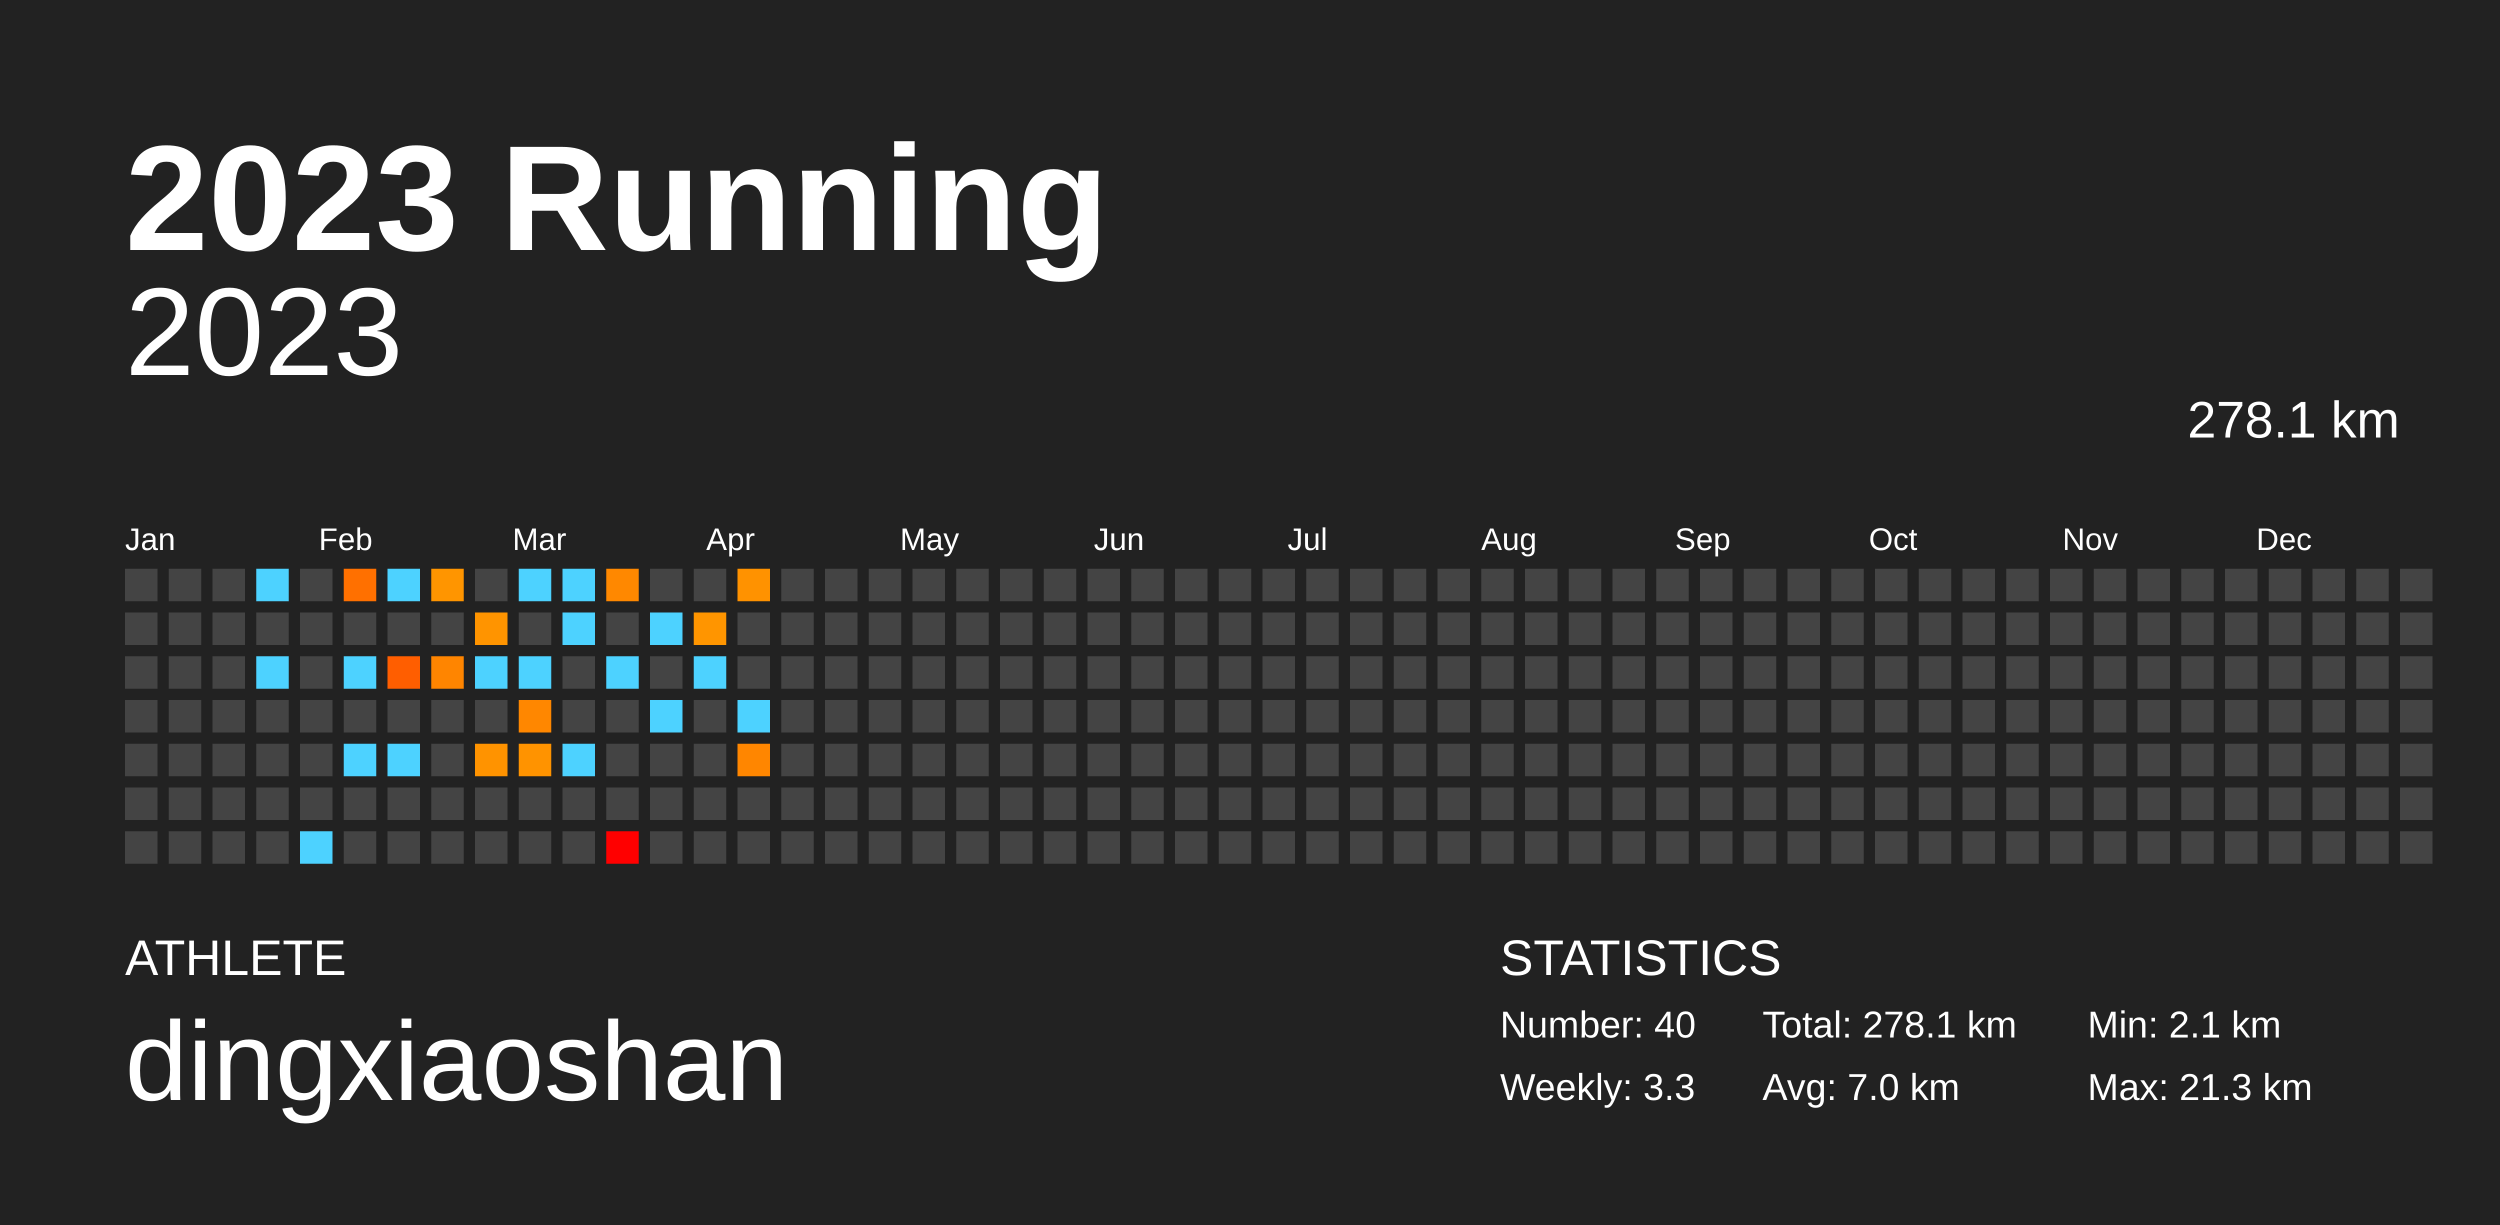
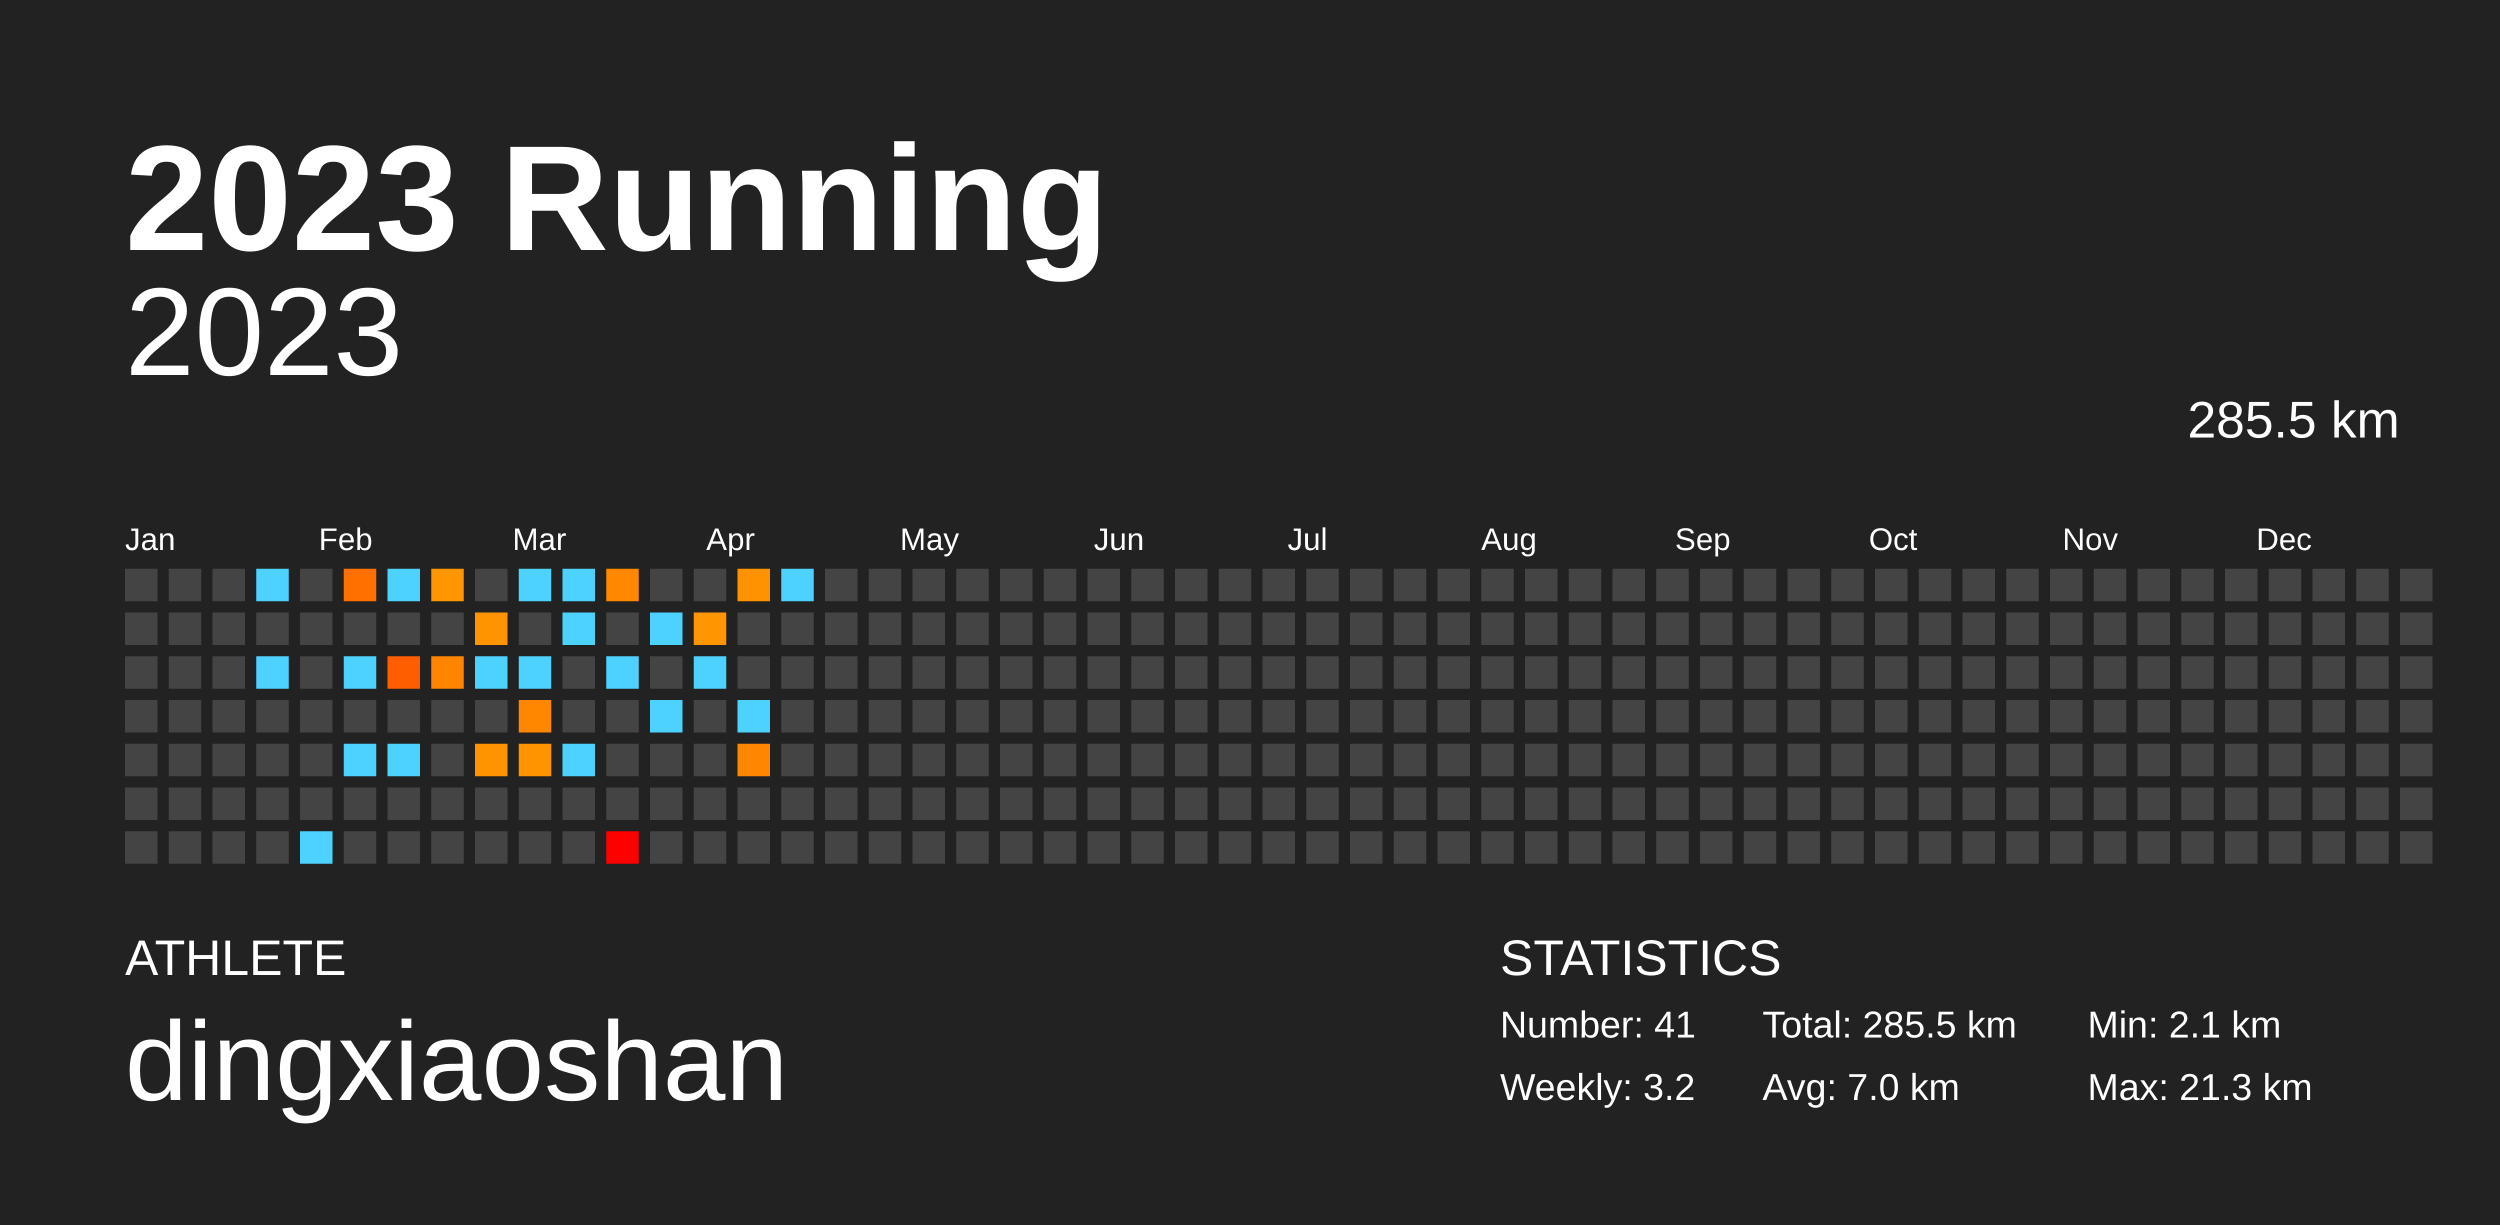
<svg xmlns="http://www.w3.org/2000/svg" baseProfile="full" height="98mm" version="1.1" viewBox="0,0,200,98" width="200mm">
  <defs />
  <rect fill="#222222" height="98" width="200" x="0" y="0" />
  <text fill="#FFFFFF" style="font-size:12px; font-family:Arial; font-weight:bold;" x="10" y="20">2023 Running</text>
  <text fill="#FFFFFF" style="font-size:4px; font-family:Arial" x="10" y="78">ATHLETE</text>
  <text fill="#FFFFFF" style="font-size:9px; font-family:Arial" x="10" y="88">dingxiaoshan</text>
  <text fill="#FFFFFF" style="font-size:4px; font-family:Arial" x="120" y="78">STATISTICS</text>
-   <text fill="#FFFFFF" style="font-size:3px; font-family:Arial" x="120" y="83">Number: 40</text>
-   <text fill="#FFFFFF" style="font-size:3px; font-family:Arial" x="120" y="88">Weekly: 3.3</text>
-   <text fill="#FFFFFF" style="font-size:3px; font-family:Arial" x="141" y="83">Total: 278.1 km</text>
+   <text fill="#FFFFFF" style="font-size:3px; font-family:Arial" x="120" y="83">Number: 41</text>
+   <text fill="#FFFFFF" style="font-size:3px; font-family:Arial" x="120" y="88">Weekly: 3.2</text>
+   <text fill="#FFFFFF" style="font-size:3px; font-family:Arial" x="141" y="83">Total: 285.5 km</text>
  <text fill="#FFFFFF" style="font-size:3px; font-family:Arial" x="141" y="88">Avg: 7.0 km</text>
  <text fill="#FFFFFF" style="font-size:3px; font-family:Arial" x="167" y="83">Min: 2.1 km</text>
  <text fill="#FFFFFF" style="font-size:3px; font-family:Arial" x="167" y="88">Max: 21.3 km</text>
  <text alignment-baseline="hanging" fill="#FFFFFF" style="font-size:10.0px; font-family:Arial;" x="10" y="30">2023</text>
-   <text alignment-baseline="hanging" fill="#FFFFFF" style="font-size:4.125px; font-family:Arial;" x="175" y="35">278.1 km</text>
+   <text alignment-baseline="hanging" fill="#FFFFFF" style="font-size:4.125px; font-family:Arial;" x="175" y="35">285.5 km</text>
  <text fill="#FFFFFF" style="font-size:2.5px; font-family:Arial" x="10.0" y="44">Jan</text>
  <text fill="#FFFFFF" style="font-size:2.5px; font-family:Arial" x="25.5" y="44">Feb</text>
  <text fill="#FFFFFF" style="font-size:2.5px; font-family:Arial" x="41.0" y="44">Mar</text>
  <text fill="#FFFFFF" style="font-size:2.5px; font-family:Arial" x="56.5" y="44">Apr</text>
  <text fill="#FFFFFF" style="font-size:2.5px; font-family:Arial" x="72.0" y="44">May</text>
  <text fill="#FFFFFF" style="font-size:2.5px; font-family:Arial" x="87.5" y="44">Jun</text>
  <text fill="#FFFFFF" style="font-size:2.5px; font-family:Arial" x="103.0" y="44">Jul</text>
  <text fill="#FFFFFF" style="font-size:2.5px; font-family:Arial" x="118.5" y="44">Aug</text>
  <text fill="#FFFFFF" style="font-size:2.5px; font-family:Arial" x="134.0" y="44">Sep</text>
  <text fill="#FFFFFF" style="font-size:2.5px; font-family:Arial" x="149.5" y="44">Oct</text>
  <text fill="#FFFFFF" style="font-size:2.5px; font-family:Arial" x="165.0" y="44">Nov</text>
  <text fill="#FFFFFF" style="font-size:2.5px; font-family:Arial" x="180.5" y="44">Dec</text>
  <rect fill="#444444" height="2.6" width="2.6" x="10.0" y="45.5" />
  <rect fill="#444444" height="2.6" width="2.6" x="10.0" y="49.0" />
  <rect fill="#444444" height="2.6" width="2.6" x="10.0" y="52.5" />
  <rect fill="#444444" height="2.6" width="2.6" x="10.0" y="56.0" />
  <rect fill="#444444" height="2.6" width="2.6" x="10.0" y="59.5" />
  <rect fill="#444444" height="2.6" width="2.6" x="10.0" y="63.0" />
  <rect fill="#444444" height="2.6" width="2.6" x="10.0" y="66.5" />
  <rect fill="#444444" height="2.6" width="2.6" x="13.5" y="45.5" />
  <rect fill="#444444" height="2.6" width="2.6" x="13.5" y="49.0" />
  <rect fill="#444444" height="2.6" width="2.6" x="13.5" y="52.5" />
  <rect fill="#444444" height="2.6" width="2.6" x="13.5" y="56.0" />
  <rect fill="#444444" height="2.6" width="2.6" x="13.5" y="59.5" />
  <rect fill="#444444" height="2.6" width="2.6" x="13.5" y="63.0" />
  <rect fill="#444444" height="2.6" width="2.6" x="13.5" y="66.5" />
  <rect fill="#444444" height="2.6" width="2.6" x="17.0" y="45.5" />
  <rect fill="#444444" height="2.6" width="2.6" x="17.0" y="49.0" />
  <rect fill="#444444" height="2.6" width="2.6" x="17.0" y="52.5" />
  <rect fill="#444444" height="2.6" width="2.6" x="17.0" y="56.0" />
  <rect fill="#444444" height="2.6" width="2.6" x="17.0" y="59.5" />
  <rect fill="#444444" height="2.6" width="2.6" x="17.0" y="63.0" />
  <rect fill="#444444" height="2.6" width="2.6" x="17.0" y="66.5" />
  <rect fill="#4dd2ff" height="2.6" width="2.6" x="20.5" y="45.5" />
  <rect fill="#444444" height="2.6" width="2.6" x="20.5" y="49.0" />
  <rect fill="#4dd2ff" height="2.6" width="2.6" x="20.5" y="52.5" />
  <rect fill="#444444" height="2.6" width="2.6" x="20.5" y="56.0" />
  <rect fill="#444444" height="2.6" width="2.6" x="20.5" y="59.5" />
  <rect fill="#444444" height="2.6" width="2.6" x="20.5" y="63.0" />
  <rect fill="#444444" height="2.6" width="2.6" x="20.5" y="66.5" />
  <rect fill="#444444" height="2.6" width="2.6" x="24.0" y="45.5" />
  <rect fill="#444444" height="2.6" width="2.6" x="24.0" y="49.0" />
  <rect fill="#444444" height="2.6" width="2.6" x="24.0" y="52.5" />
  <rect fill="#444444" height="2.6" width="2.6" x="24.0" y="56.0" />
  <rect fill="#444444" height="2.6" width="2.6" x="24.0" y="59.5" />
  <rect fill="#444444" height="2.6" width="2.6" x="24.0" y="63.0" />
  <rect fill="#4dd2ff" height="2.6" width="2.6" x="24.0" y="66.5" />
  <rect fill="#ff7000" height="2.6" width="2.6" x="27.5" y="45.5" />
  <rect fill="#444444" height="2.6" width="2.6" x="27.5" y="49.0" />
  <rect fill="#4dd2ff" height="2.6" width="2.6" x="27.5" y="52.5" />
  <rect fill="#444444" height="2.6" width="2.6" x="27.5" y="56.0" />
  <rect fill="#4dd2ff" height="2.6" width="2.6" x="27.5" y="59.5" />
  <rect fill="#444444" height="2.6" width="2.6" x="27.5" y="63.0" />
  <rect fill="#444444" height="2.6" width="2.6" x="27.5" y="66.5" />
  <rect fill="#4dd2ff" height="2.6" width="2.6" x="31.0" y="45.5" />
  <rect fill="#444444" height="2.6" width="2.6" x="31.0" y="49.0" />
  <rect fill="#ff5e00" height="2.6" width="2.6" x="31.0" y="52.5" />
  <rect fill="#444444" height="2.6" width="2.6" x="31.0" y="56.0" />
  <rect fill="#4dd2ff" height="2.6" width="2.6" x="31.0" y="59.5" />
  <rect fill="#444444" height="2.6" width="2.6" x="31.0" y="63.0" />
  <rect fill="#444444" height="2.6" width="2.6" x="31.0" y="66.5" />
  <rect fill="#ff9500" height="2.6" width="2.6" x="34.5" y="45.5" />
  <rect fill="#444444" height="2.6" width="2.6" x="34.5" y="49.0" />
  <rect fill="#ff8500" height="2.6" width="2.6" x="34.5" y="52.5" />
  <rect fill="#444444" height="2.6" width="2.6" x="34.5" y="56.0" />
  <rect fill="#444444" height="2.6" width="2.6" x="34.5" y="59.5" />
  <rect fill="#444444" height="2.6" width="2.6" x="34.5" y="63.0" />
  <rect fill="#444444" height="2.6" width="2.6" x="34.5" y="66.5" />
  <rect fill="#444444" height="2.6" width="2.6" x="38.0" y="45.5" />
  <rect fill="#ff9400" height="2.6" width="2.6" x="38.0" y="49.0" />
  <rect fill="#4dd2ff" height="2.6" width="2.6" x="38.0" y="52.5" />
  <rect fill="#444444" height="2.6" width="2.6" x="38.0" y="56.0" />
  <rect fill="#ff9300" height="2.6" width="2.6" x="38.0" y="59.5" />
  <rect fill="#444444" height="2.6" width="2.6" x="38.0" y="63.0" />
  <rect fill="#444444" height="2.6" width="2.6" x="38.0" y="66.5" />
  <rect fill="#4dd2ff" height="2.6" width="2.6" x="41.5" y="45.5" />
  <rect fill="#444444" height="2.6" width="2.6" x="41.5" y="49.0" />
  <rect fill="#4dd2ff" height="2.6" width="2.6" x="41.5" y="52.5" />
  <rect fill="#ff8700" height="2.6" width="2.6" x="41.5" y="56.0" />
  <rect fill="#ff9300" height="2.6" width="2.6" x="41.5" y="59.5" />
  <rect fill="#444444" height="2.6" width="2.6" x="41.5" y="63.0" />
  <rect fill="#444444" height="2.6" width="2.6" x="41.5" y="66.5" />
  <rect fill="#4dd2ff" height="2.6" width="2.6" x="45.0" y="45.5" />
  <rect fill="#4dd2ff" height="2.6" width="2.6" x="45.0" y="49.0" />
  <rect fill="#444444" height="2.6" width="2.6" x="45.0" y="52.5" />
  <rect fill="#444444" height="2.6" width="2.6" x="45.0" y="56.0" />
  <rect fill="#4dd2ff" height="2.6" width="2.6" x="45.0" y="59.5" />
  <rect fill="#444444" height="2.6" width="2.6" x="45.0" y="63.0" />
  <rect fill="#444444" height="2.6" width="2.6" x="45.0" y="66.5" />
  <rect fill="#ff8800" height="2.6" width="2.6" x="48.5" y="45.5" />
  <rect fill="#444444" height="2.6" width="2.6" x="48.5" y="49.0" />
  <rect fill="#4dd2ff" height="2.6" width="2.6" x="48.5" y="52.5" />
  <rect fill="#444444" height="2.6" width="2.6" x="48.5" y="56.0" />
  <rect fill="#444444" height="2.6" width="2.6" x="48.5" y="59.5" />
  <rect fill="#444444" height="2.6" width="2.6" x="48.5" y="63.0" />
  <rect fill="red" height="2.6" width="2.6" x="48.5" y="66.5" />
  <rect fill="#444444" height="2.6" width="2.6" x="52.0" y="45.5" />
  <rect fill="#4dd2ff" height="2.6" width="2.6" x="52.0" y="49.0" />
  <rect fill="#444444" height="2.6" width="2.6" x="52.0" y="52.5" />
  <rect fill="#4dd2ff" height="2.6" width="2.6" x="52.0" y="56.0" />
  <rect fill="#444444" height="2.6" width="2.6" x="52.0" y="59.5" />
  <rect fill="#444444" height="2.6" width="2.6" x="52.0" y="63.0" />
  <rect fill="#444444" height="2.6" width="2.6" x="52.0" y="66.5" />
  <rect fill="#444444" height="2.6" width="2.6" x="55.5" y="45.5" />
  <rect fill="#ff9500" height="2.6" width="2.6" x="55.5" y="49.0" />
  <rect fill="#4dd2ff" height="2.6" width="2.6" x="55.5" y="52.5" />
  <rect fill="#444444" height="2.6" width="2.6" x="55.5" y="56.0" />
  <rect fill="#444444" height="2.6" width="2.6" x="55.5" y="59.5" />
  <rect fill="#444444" height="2.6" width="2.6" x="55.5" y="63.0" />
  <rect fill="#444444" height="2.6" width="2.6" x="55.5" y="66.5" />
  <rect fill="#ff9200" height="2.6" width="2.6" x="59.0" y="45.5" />
  <rect fill="#444444" height="2.6" width="2.6" x="59.0" y="49.0" />
  <rect fill="#444444" height="2.6" width="2.6" x="59.0" y="52.5" />
  <rect fill="#4dd2ff" height="2.6" width="2.6" x="59.0" y="56.0" />
  <rect fill="#ff8600" height="2.6" width="2.6" x="59.0" y="59.5" />
  <rect fill="#444444" height="2.6" width="2.6" x="59.0" y="63.0" />
  <rect fill="#444444" height="2.6" width="2.6" x="59.0" y="66.5" />
-   <rect fill="#444444" height="2.6" width="2.6" x="62.5" y="45.5" />
+   <rect fill="#4dd2ff" height="2.6" width="2.6" x="62.5" y="45.5" />
  <rect fill="#444444" height="2.6" width="2.6" x="62.5" y="49.0" />
  <rect fill="#444444" height="2.6" width="2.6" x="62.5" y="52.5" />
  <rect fill="#444444" height="2.6" width="2.6" x="62.5" y="56.0" />
  <rect fill="#444444" height="2.6" width="2.6" x="62.5" y="59.5" />
  <rect fill="#444444" height="2.6" width="2.6" x="62.5" y="63.0" />
  <rect fill="#444444" height="2.6" width="2.6" x="62.5" y="66.5" />
  <rect fill="#444444" height="2.6" width="2.6" x="66.0" y="45.5" />
  <rect fill="#444444" height="2.6" width="2.6" x="66.0" y="49.0" />
  <rect fill="#444444" height="2.6" width="2.6" x="66.0" y="52.5" />
  <rect fill="#444444" height="2.6" width="2.6" x="66.0" y="56.0" />
  <rect fill="#444444" height="2.6" width="2.6" x="66.0" y="59.5" />
  <rect fill="#444444" height="2.6" width="2.6" x="66.0" y="63.0" />
  <rect fill="#444444" height="2.6" width="2.6" x="66.0" y="66.5" />
  <rect fill="#444444" height="2.6" width="2.6" x="69.5" y="45.5" />
  <rect fill="#444444" height="2.6" width="2.6" x="69.5" y="49.0" />
  <rect fill="#444444" height="2.6" width="2.6" x="69.5" y="52.5" />
  <rect fill="#444444" height="2.6" width="2.6" x="69.5" y="56.0" />
  <rect fill="#444444" height="2.6" width="2.6" x="69.5" y="59.5" />
  <rect fill="#444444" height="2.6" width="2.6" x="69.5" y="63.0" />
  <rect fill="#444444" height="2.6" width="2.6" x="69.5" y="66.5" />
  <rect fill="#444444" height="2.6" width="2.6" x="73.0" y="45.5" />
  <rect fill="#444444" height="2.6" width="2.6" x="73.0" y="49.0" />
  <rect fill="#444444" height="2.6" width="2.6" x="73.0" y="52.5" />
  <rect fill="#444444" height="2.6" width="2.6" x="73.0" y="56.0" />
  <rect fill="#444444" height="2.6" width="2.6" x="73.0" y="59.5" />
  <rect fill="#444444" height="2.6" width="2.6" x="73.0" y="63.0" />
  <rect fill="#444444" height="2.6" width="2.6" x="73.0" y="66.5" />
  <rect fill="#444444" height="2.6" width="2.6" x="76.5" y="45.5" />
  <rect fill="#444444" height="2.6" width="2.6" x="76.5" y="49.0" />
  <rect fill="#444444" height="2.6" width="2.6" x="76.5" y="52.5" />
  <rect fill="#444444" height="2.6" width="2.6" x="76.5" y="56.0" />
  <rect fill="#444444" height="2.6" width="2.6" x="76.5" y="59.5" />
  <rect fill="#444444" height="2.6" width="2.6" x="76.5" y="63.0" />
  <rect fill="#444444" height="2.6" width="2.6" x="76.5" y="66.5" />
  <rect fill="#444444" height="2.6" width="2.6" x="80.0" y="45.5" />
  <rect fill="#444444" height="2.6" width="2.6" x="80.0" y="49.0" />
  <rect fill="#444444" height="2.6" width="2.6" x="80.0" y="52.5" />
  <rect fill="#444444" height="2.6" width="2.6" x="80.0" y="56.0" />
  <rect fill="#444444" height="2.6" width="2.6" x="80.0" y="59.5" />
  <rect fill="#444444" height="2.6" width="2.6" x="80.0" y="63.0" />
  <rect fill="#444444" height="2.6" width="2.6" x="80.0" y="66.5" />
  <rect fill="#444444" height="2.6" width="2.6" x="83.5" y="45.5" />
  <rect fill="#444444" height="2.6" width="2.6" x="83.5" y="49.0" />
  <rect fill="#444444" height="2.6" width="2.6" x="83.5" y="52.5" />
  <rect fill="#444444" height="2.6" width="2.6" x="83.5" y="56.0" />
  <rect fill="#444444" height="2.6" width="2.6" x="83.5" y="59.5" />
  <rect fill="#444444" height="2.6" width="2.6" x="83.5" y="63.0" />
  <rect fill="#444444" height="2.6" width="2.6" x="83.5" y="66.5" />
  <rect fill="#444444" height="2.6" width="2.6" x="87.0" y="45.5" />
  <rect fill="#444444" height="2.6" width="2.6" x="87.0" y="49.0" />
  <rect fill="#444444" height="2.6" width="2.6" x="87.0" y="52.5" />
  <rect fill="#444444" height="2.6" width="2.6" x="87.0" y="56.0" />
  <rect fill="#444444" height="2.6" width="2.6" x="87.0" y="59.5" />
  <rect fill="#444444" height="2.6" width="2.6" x="87.0" y="63.0" />
  <rect fill="#444444" height="2.6" width="2.6" x="87.0" y="66.5" />
  <rect fill="#444444" height="2.6" width="2.6" x="90.5" y="45.5" />
  <rect fill="#444444" height="2.6" width="2.6" x="90.5" y="49.0" />
  <rect fill="#444444" height="2.6" width="2.6" x="90.5" y="52.5" />
  <rect fill="#444444" height="2.6" width="2.6" x="90.5" y="56.0" />
  <rect fill="#444444" height="2.6" width="2.6" x="90.5" y="59.5" />
  <rect fill="#444444" height="2.6" width="2.6" x="90.5" y="63.0" />
  <rect fill="#444444" height="2.6" width="2.6" x="90.5" y="66.5" />
  <rect fill="#444444" height="2.6" width="2.6" x="94.0" y="45.5" />
  <rect fill="#444444" height="2.6" width="2.6" x="94.0" y="49.0" />
  <rect fill="#444444" height="2.6" width="2.6" x="94.0" y="52.5" />
  <rect fill="#444444" height="2.6" width="2.6" x="94.0" y="56.0" />
  <rect fill="#444444" height="2.6" width="2.6" x="94.0" y="59.5" />
  <rect fill="#444444" height="2.6" width="2.6" x="94.0" y="63.0" />
  <rect fill="#444444" height="2.6" width="2.6" x="94.0" y="66.5" />
  <rect fill="#444444" height="2.6" width="2.6" x="97.5" y="45.5" />
  <rect fill="#444444" height="2.6" width="2.6" x="97.5" y="49.0" />
  <rect fill="#444444" height="2.6" width="2.6" x="97.5" y="52.5" />
  <rect fill="#444444" height="2.6" width="2.6" x="97.5" y="56.0" />
  <rect fill="#444444" height="2.6" width="2.6" x="97.5" y="59.5" />
  <rect fill="#444444" height="2.6" width="2.6" x="97.5" y="63.0" />
  <rect fill="#444444" height="2.6" width="2.6" x="97.5" y="66.5" />
  <rect fill="#444444" height="2.6" width="2.6" x="101.0" y="45.5" />
  <rect fill="#444444" height="2.6" width="2.6" x="101.0" y="49.0" />
  <rect fill="#444444" height="2.6" width="2.6" x="101.0" y="52.5" />
  <rect fill="#444444" height="2.6" width="2.6" x="101.0" y="56.0" />
  <rect fill="#444444" height="2.6" width="2.6" x="101.0" y="59.5" />
  <rect fill="#444444" height="2.6" width="2.6" x="101.0" y="63.0" />
  <rect fill="#444444" height="2.6" width="2.6" x="101.0" y="66.5" />
  <rect fill="#444444" height="2.6" width="2.6" x="104.5" y="45.5" />
  <rect fill="#444444" height="2.6" width="2.6" x="104.5" y="49.0" />
  <rect fill="#444444" height="2.6" width="2.6" x="104.5" y="52.5" />
  <rect fill="#444444" height="2.6" width="2.6" x="104.5" y="56.0" />
  <rect fill="#444444" height="2.6" width="2.6" x="104.5" y="59.5" />
  <rect fill="#444444" height="2.6" width="2.6" x="104.5" y="63.0" />
  <rect fill="#444444" height="2.6" width="2.6" x="104.5" y="66.5" />
  <rect fill="#444444" height="2.6" width="2.6" x="108.0" y="45.5" />
  <rect fill="#444444" height="2.6" width="2.6" x="108.0" y="49.0" />
  <rect fill="#444444" height="2.6" width="2.6" x="108.0" y="52.5" />
  <rect fill="#444444" height="2.6" width="2.6" x="108.0" y="56.0" />
  <rect fill="#444444" height="2.6" width="2.6" x="108.0" y="59.5" />
  <rect fill="#444444" height="2.6" width="2.6" x="108.0" y="63.0" />
  <rect fill="#444444" height="2.6" width="2.6" x="108.0" y="66.5" />
  <rect fill="#444444" height="2.6" width="2.6" x="111.5" y="45.5" />
  <rect fill="#444444" height="2.6" width="2.6" x="111.5" y="49.0" />
  <rect fill="#444444" height="2.6" width="2.6" x="111.5" y="52.5" />
  <rect fill="#444444" height="2.6" width="2.6" x="111.5" y="56.0" />
  <rect fill="#444444" height="2.6" width="2.6" x="111.5" y="59.5" />
  <rect fill="#444444" height="2.6" width="2.6" x="111.5" y="63.0" />
  <rect fill="#444444" height="2.6" width="2.6" x="111.5" y="66.5" />
  <rect fill="#444444" height="2.6" width="2.6" x="115.0" y="45.5" />
  <rect fill="#444444" height="2.6" width="2.6" x="115.0" y="49.0" />
  <rect fill="#444444" height="2.6" width="2.6" x="115.0" y="52.5" />
  <rect fill="#444444" height="2.6" width="2.6" x="115.0" y="56.0" />
  <rect fill="#444444" height="2.6" width="2.6" x="115.0" y="59.5" />
  <rect fill="#444444" height="2.6" width="2.6" x="115.0" y="63.0" />
  <rect fill="#444444" height="2.6" width="2.6" x="115.0" y="66.5" />
  <rect fill="#444444" height="2.6" width="2.6" x="118.5" y="45.5" />
  <rect fill="#444444" height="2.6" width="2.6" x="118.5" y="49.0" />
  <rect fill="#444444" height="2.6" width="2.6" x="118.5" y="52.5" />
  <rect fill="#444444" height="2.6" width="2.6" x="118.5" y="56.0" />
  <rect fill="#444444" height="2.6" width="2.6" x="118.5" y="59.5" />
  <rect fill="#444444" height="2.6" width="2.6" x="118.5" y="63.0" />
  <rect fill="#444444" height="2.6" width="2.6" x="118.5" y="66.5" />
  <rect fill="#444444" height="2.6" width="2.6" x="122.0" y="45.5" />
  <rect fill="#444444" height="2.6" width="2.6" x="122.0" y="49.0" />
  <rect fill="#444444" height="2.6" width="2.6" x="122.0" y="52.5" />
  <rect fill="#444444" height="2.6" width="2.6" x="122.0" y="56.0" />
  <rect fill="#444444" height="2.6" width="2.6" x="122.0" y="59.5" />
  <rect fill="#444444" height="2.6" width="2.6" x="122.0" y="63.0" />
  <rect fill="#444444" height="2.6" width="2.6" x="122.0" y="66.5" />
  <rect fill="#444444" height="2.6" width="2.6" x="125.5" y="45.5" />
  <rect fill="#444444" height="2.6" width="2.6" x="125.5" y="49.0" />
  <rect fill="#444444" height="2.6" width="2.6" x="125.5" y="52.5" />
  <rect fill="#444444" height="2.6" width="2.6" x="125.5" y="56.0" />
  <rect fill="#444444" height="2.6" width="2.6" x="125.5" y="59.5" />
  <rect fill="#444444" height="2.6" width="2.6" x="125.5" y="63.0" />
  <rect fill="#444444" height="2.6" width="2.6" x="125.5" y="66.5" />
  <rect fill="#444444" height="2.6" width="2.6" x="129.0" y="45.5" />
  <rect fill="#444444" height="2.6" width="2.6" x="129.0" y="49.0" />
  <rect fill="#444444" height="2.6" width="2.6" x="129.0" y="52.5" />
  <rect fill="#444444" height="2.6" width="2.6" x="129.0" y="56.0" />
  <rect fill="#444444" height="2.6" width="2.6" x="129.0" y="59.5" />
  <rect fill="#444444" height="2.6" width="2.6" x="129.0" y="63.0" />
  <rect fill="#444444" height="2.6" width="2.6" x="129.0" y="66.5" />
  <rect fill="#444444" height="2.6" width="2.6" x="132.5" y="45.5" />
  <rect fill="#444444" height="2.6" width="2.6" x="132.5" y="49.0" />
  <rect fill="#444444" height="2.6" width="2.6" x="132.5" y="52.5" />
  <rect fill="#444444" height="2.6" width="2.6" x="132.5" y="56.0" />
  <rect fill="#444444" height="2.6" width="2.6" x="132.5" y="59.5" />
  <rect fill="#444444" height="2.6" width="2.6" x="132.5" y="63.0" />
  <rect fill="#444444" height="2.6" width="2.6" x="132.5" y="66.5" />
  <rect fill="#444444" height="2.6" width="2.6" x="136.0" y="45.5" />
  <rect fill="#444444" height="2.6" width="2.6" x="136.0" y="49.0" />
  <rect fill="#444444" height="2.6" width="2.6" x="136.0" y="52.5" />
  <rect fill="#444444" height="2.6" width="2.6" x="136.0" y="56.0" />
  <rect fill="#444444" height="2.6" width="2.6" x="136.0" y="59.5" />
  <rect fill="#444444" height="2.6" width="2.6" x="136.0" y="63.0" />
  <rect fill="#444444" height="2.6" width="2.6" x="136.0" y="66.5" />
  <rect fill="#444444" height="2.6" width="2.6" x="139.5" y="45.5" />
  <rect fill="#444444" height="2.6" width="2.6" x="139.5" y="49.0" />
  <rect fill="#444444" height="2.6" width="2.6" x="139.5" y="52.5" />
  <rect fill="#444444" height="2.6" width="2.6" x="139.5" y="56.0" />
  <rect fill="#444444" height="2.6" width="2.6" x="139.5" y="59.5" />
  <rect fill="#444444" height="2.6" width="2.6" x="139.5" y="63.0" />
  <rect fill="#444444" height="2.6" width="2.6" x="139.5" y="66.5" />
  <rect fill="#444444" height="2.6" width="2.6" x="143.0" y="45.5" />
  <rect fill="#444444" height="2.6" width="2.6" x="143.0" y="49.0" />
  <rect fill="#444444" height="2.6" width="2.6" x="143.0" y="52.5" />
  <rect fill="#444444" height="2.6" width="2.6" x="143.0" y="56.0" />
  <rect fill="#444444" height="2.6" width="2.6" x="143.0" y="59.5" />
  <rect fill="#444444" height="2.6" width="2.6" x="143.0" y="63.0" />
  <rect fill="#444444" height="2.6" width="2.6" x="143.0" y="66.5" />
  <rect fill="#444444" height="2.6" width="2.6" x="146.5" y="45.5" />
  <rect fill="#444444" height="2.6" width="2.6" x="146.5" y="49.0" />
  <rect fill="#444444" height="2.6" width="2.6" x="146.5" y="52.5" />
  <rect fill="#444444" height="2.6" width="2.6" x="146.5" y="56.0" />
  <rect fill="#444444" height="2.6" width="2.6" x="146.5" y="59.5" />
  <rect fill="#444444" height="2.6" width="2.6" x="146.5" y="63.0" />
  <rect fill="#444444" height="2.6" width="2.6" x="146.5" y="66.5" />
  <rect fill="#444444" height="2.6" width="2.6" x="150.0" y="45.5" />
  <rect fill="#444444" height="2.6" width="2.6" x="150.0" y="49.0" />
  <rect fill="#444444" height="2.6" width="2.6" x="150.0" y="52.5" />
  <rect fill="#444444" height="2.6" width="2.6" x="150.0" y="56.0" />
  <rect fill="#444444" height="2.6" width="2.6" x="150.0" y="59.5" />
  <rect fill="#444444" height="2.6" width="2.6" x="150.0" y="63.0" />
  <rect fill="#444444" height="2.6" width="2.6" x="150.0" y="66.5" />
  <rect fill="#444444" height="2.6" width="2.6" x="153.5" y="45.5" />
  <rect fill="#444444" height="2.6" width="2.6" x="153.5" y="49.0" />
  <rect fill="#444444" height="2.6" width="2.6" x="153.5" y="52.5" />
  <rect fill="#444444" height="2.6" width="2.6" x="153.5" y="56.0" />
  <rect fill="#444444" height="2.6" width="2.6" x="153.5" y="59.5" />
  <rect fill="#444444" height="2.6" width="2.6" x="153.5" y="63.0" />
  <rect fill="#444444" height="2.6" width="2.6" x="153.5" y="66.5" />
  <rect fill="#444444" height="2.6" width="2.6" x="157.0" y="45.5" />
  <rect fill="#444444" height="2.6" width="2.6" x="157.0" y="49.0" />
  <rect fill="#444444" height="2.6" width="2.6" x="157.0" y="52.5" />
  <rect fill="#444444" height="2.6" width="2.6" x="157.0" y="56.0" />
  <rect fill="#444444" height="2.6" width="2.6" x="157.0" y="59.5" />
  <rect fill="#444444" height="2.6" width="2.6" x="157.0" y="63.0" />
  <rect fill="#444444" height="2.6" width="2.6" x="157.0" y="66.5" />
  <rect fill="#444444" height="2.6" width="2.6" x="160.5" y="45.5" />
  <rect fill="#444444" height="2.6" width="2.6" x="160.5" y="49.0" />
  <rect fill="#444444" height="2.6" width="2.6" x="160.5" y="52.5" />
  <rect fill="#444444" height="2.6" width="2.6" x="160.5" y="56.0" />
  <rect fill="#444444" height="2.6" width="2.6" x="160.5" y="59.5" />
  <rect fill="#444444" height="2.6" width="2.6" x="160.5" y="63.0" />
  <rect fill="#444444" height="2.6" width="2.6" x="160.5" y="66.5" />
  <rect fill="#444444" height="2.6" width="2.6" x="164.0" y="45.5" />
  <rect fill="#444444" height="2.6" width="2.6" x="164.0" y="49.0" />
  <rect fill="#444444" height="2.6" width="2.6" x="164.0" y="52.5" />
  <rect fill="#444444" height="2.6" width="2.6" x="164.0" y="56.0" />
  <rect fill="#444444" height="2.6" width="2.6" x="164.0" y="59.5" />
  <rect fill="#444444" height="2.6" width="2.6" x="164.0" y="63.0" />
  <rect fill="#444444" height="2.6" width="2.6" x="164.0" y="66.5" />
  <rect fill="#444444" height="2.6" width="2.6" x="167.5" y="45.5" />
  <rect fill="#444444" height="2.6" width="2.6" x="167.5" y="49.0" />
  <rect fill="#444444" height="2.6" width="2.6" x="167.5" y="52.5" />
  <rect fill="#444444" height="2.6" width="2.6" x="167.5" y="56.0" />
  <rect fill="#444444" height="2.6" width="2.6" x="167.5" y="59.5" />
  <rect fill="#444444" height="2.6" width="2.6" x="167.5" y="63.0" />
  <rect fill="#444444" height="2.6" width="2.6" x="167.5" y="66.5" />
  <rect fill="#444444" height="2.6" width="2.6" x="171.0" y="45.5" />
  <rect fill="#444444" height="2.6" width="2.6" x="171.0" y="49.0" />
  <rect fill="#444444" height="2.6" width="2.6" x="171.0" y="52.5" />
  <rect fill="#444444" height="2.6" width="2.6" x="171.0" y="56.0" />
  <rect fill="#444444" height="2.6" width="2.6" x="171.0" y="59.5" />
  <rect fill="#444444" height="2.6" width="2.6" x="171.0" y="63.0" />
  <rect fill="#444444" height="2.6" width="2.6" x="171.0" y="66.5" />
  <rect fill="#444444" height="2.6" width="2.6" x="174.5" y="45.5" />
  <rect fill="#444444" height="2.6" width="2.6" x="174.5" y="49.0" />
  <rect fill="#444444" height="2.6" width="2.6" x="174.5" y="52.5" />
  <rect fill="#444444" height="2.6" width="2.6" x="174.5" y="56.0" />
  <rect fill="#444444" height="2.6" width="2.6" x="174.5" y="59.5" />
  <rect fill="#444444" height="2.6" width="2.6" x="174.5" y="63.0" />
  <rect fill="#444444" height="2.6" width="2.6" x="174.5" y="66.5" />
  <rect fill="#444444" height="2.6" width="2.6" x="178.0" y="45.5" />
  <rect fill="#444444" height="2.6" width="2.6" x="178.0" y="49.0" />
  <rect fill="#444444" height="2.6" width="2.6" x="178.0" y="52.5" />
  <rect fill="#444444" height="2.6" width="2.6" x="178.0" y="56.0" />
  <rect fill="#444444" height="2.6" width="2.6" x="178.0" y="59.5" />
  <rect fill="#444444" height="2.6" width="2.6" x="178.0" y="63.0" />
  <rect fill="#444444" height="2.6" width="2.6" x="178.0" y="66.5" />
  <rect fill="#444444" height="2.6" width="2.6" x="181.5" y="45.5" />
  <rect fill="#444444" height="2.6" width="2.6" x="181.5" y="49.0" />
  <rect fill="#444444" height="2.6" width="2.6" x="181.5" y="52.5" />
  <rect fill="#444444" height="2.6" width="2.6" x="181.5" y="56.0" />
  <rect fill="#444444" height="2.6" width="2.6" x="181.5" y="59.5" />
  <rect fill="#444444" height="2.6" width="2.6" x="181.5" y="63.0" />
  <rect fill="#444444" height="2.6" width="2.6" x="181.5" y="66.5" />
  <rect fill="#444444" height="2.6" width="2.6" x="185.0" y="45.5" />
  <rect fill="#444444" height="2.6" width="2.6" x="185.0" y="49.0" />
  <rect fill="#444444" height="2.6" width="2.6" x="185.0" y="52.5" />
  <rect fill="#444444" height="2.6" width="2.6" x="185.0" y="56.0" />
  <rect fill="#444444" height="2.6" width="2.6" x="185.0" y="59.5" />
  <rect fill="#444444" height="2.6" width="2.6" x="185.0" y="63.0" />
  <rect fill="#444444" height="2.6" width="2.6" x="185.0" y="66.5" />
  <rect fill="#444444" height="2.6" width="2.6" x="188.5" y="45.5" />
  <rect fill="#444444" height="2.6" width="2.6" x="188.5" y="49.0" />
  <rect fill="#444444" height="2.6" width="2.6" x="188.5" y="52.5" />
  <rect fill="#444444" height="2.6" width="2.6" x="188.5" y="56.0" />
  <rect fill="#444444" height="2.6" width="2.6" x="188.5" y="59.5" />
  <rect fill="#444444" height="2.6" width="2.6" x="188.5" y="63.0" />
  <rect fill="#444444" height="2.6" width="2.6" x="188.5" y="66.5" />
  <rect fill="#444444" height="2.6" width="2.6" x="192.0" y="45.5" />
  <rect fill="#444444" height="2.6" width="2.6" x="192.0" y="49.0" />
  <rect fill="#444444" height="2.6" width="2.6" x="192.0" y="52.5" />
  <rect fill="#444444" height="2.6" width="2.6" x="192.0" y="56.0" />
  <rect fill="#444444" height="2.6" width="2.6" x="192.0" y="59.5" />
  <rect fill="#444444" height="2.6" width="2.6" x="192.0" y="63.0" />
  <rect fill="#444444" height="2.6" width="2.6" x="192.0" y="66.5" />
</svg>
